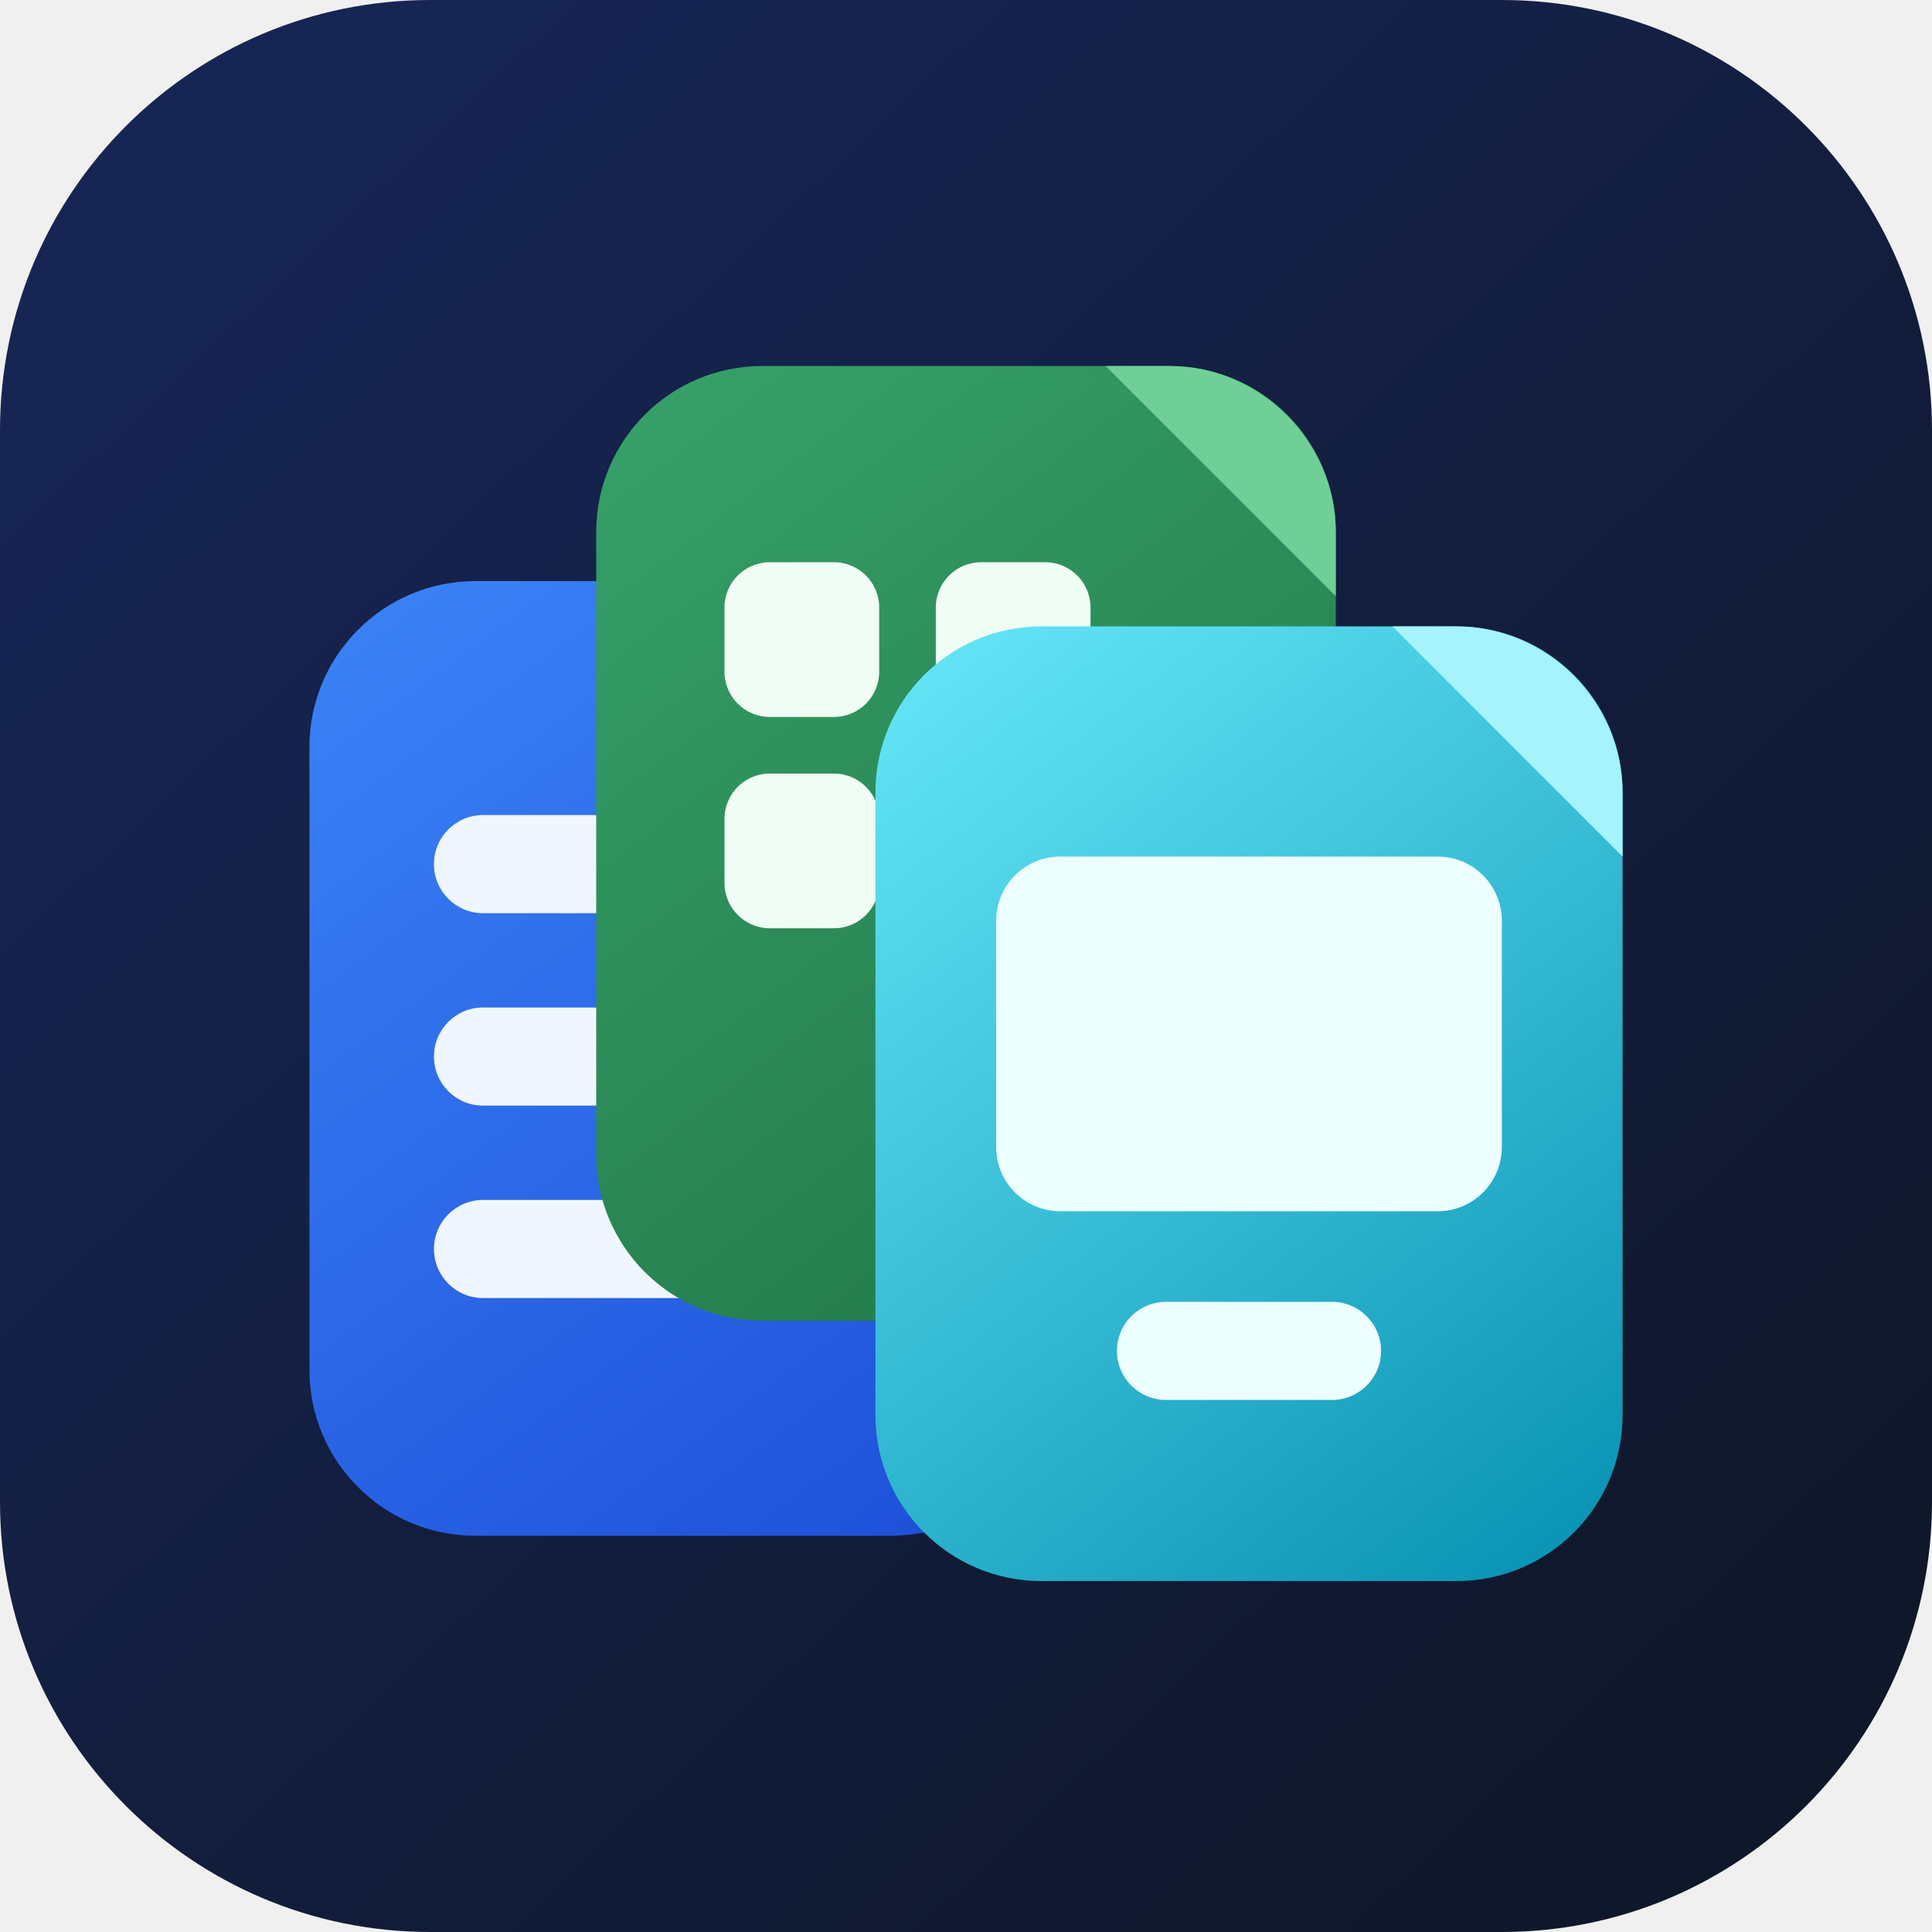
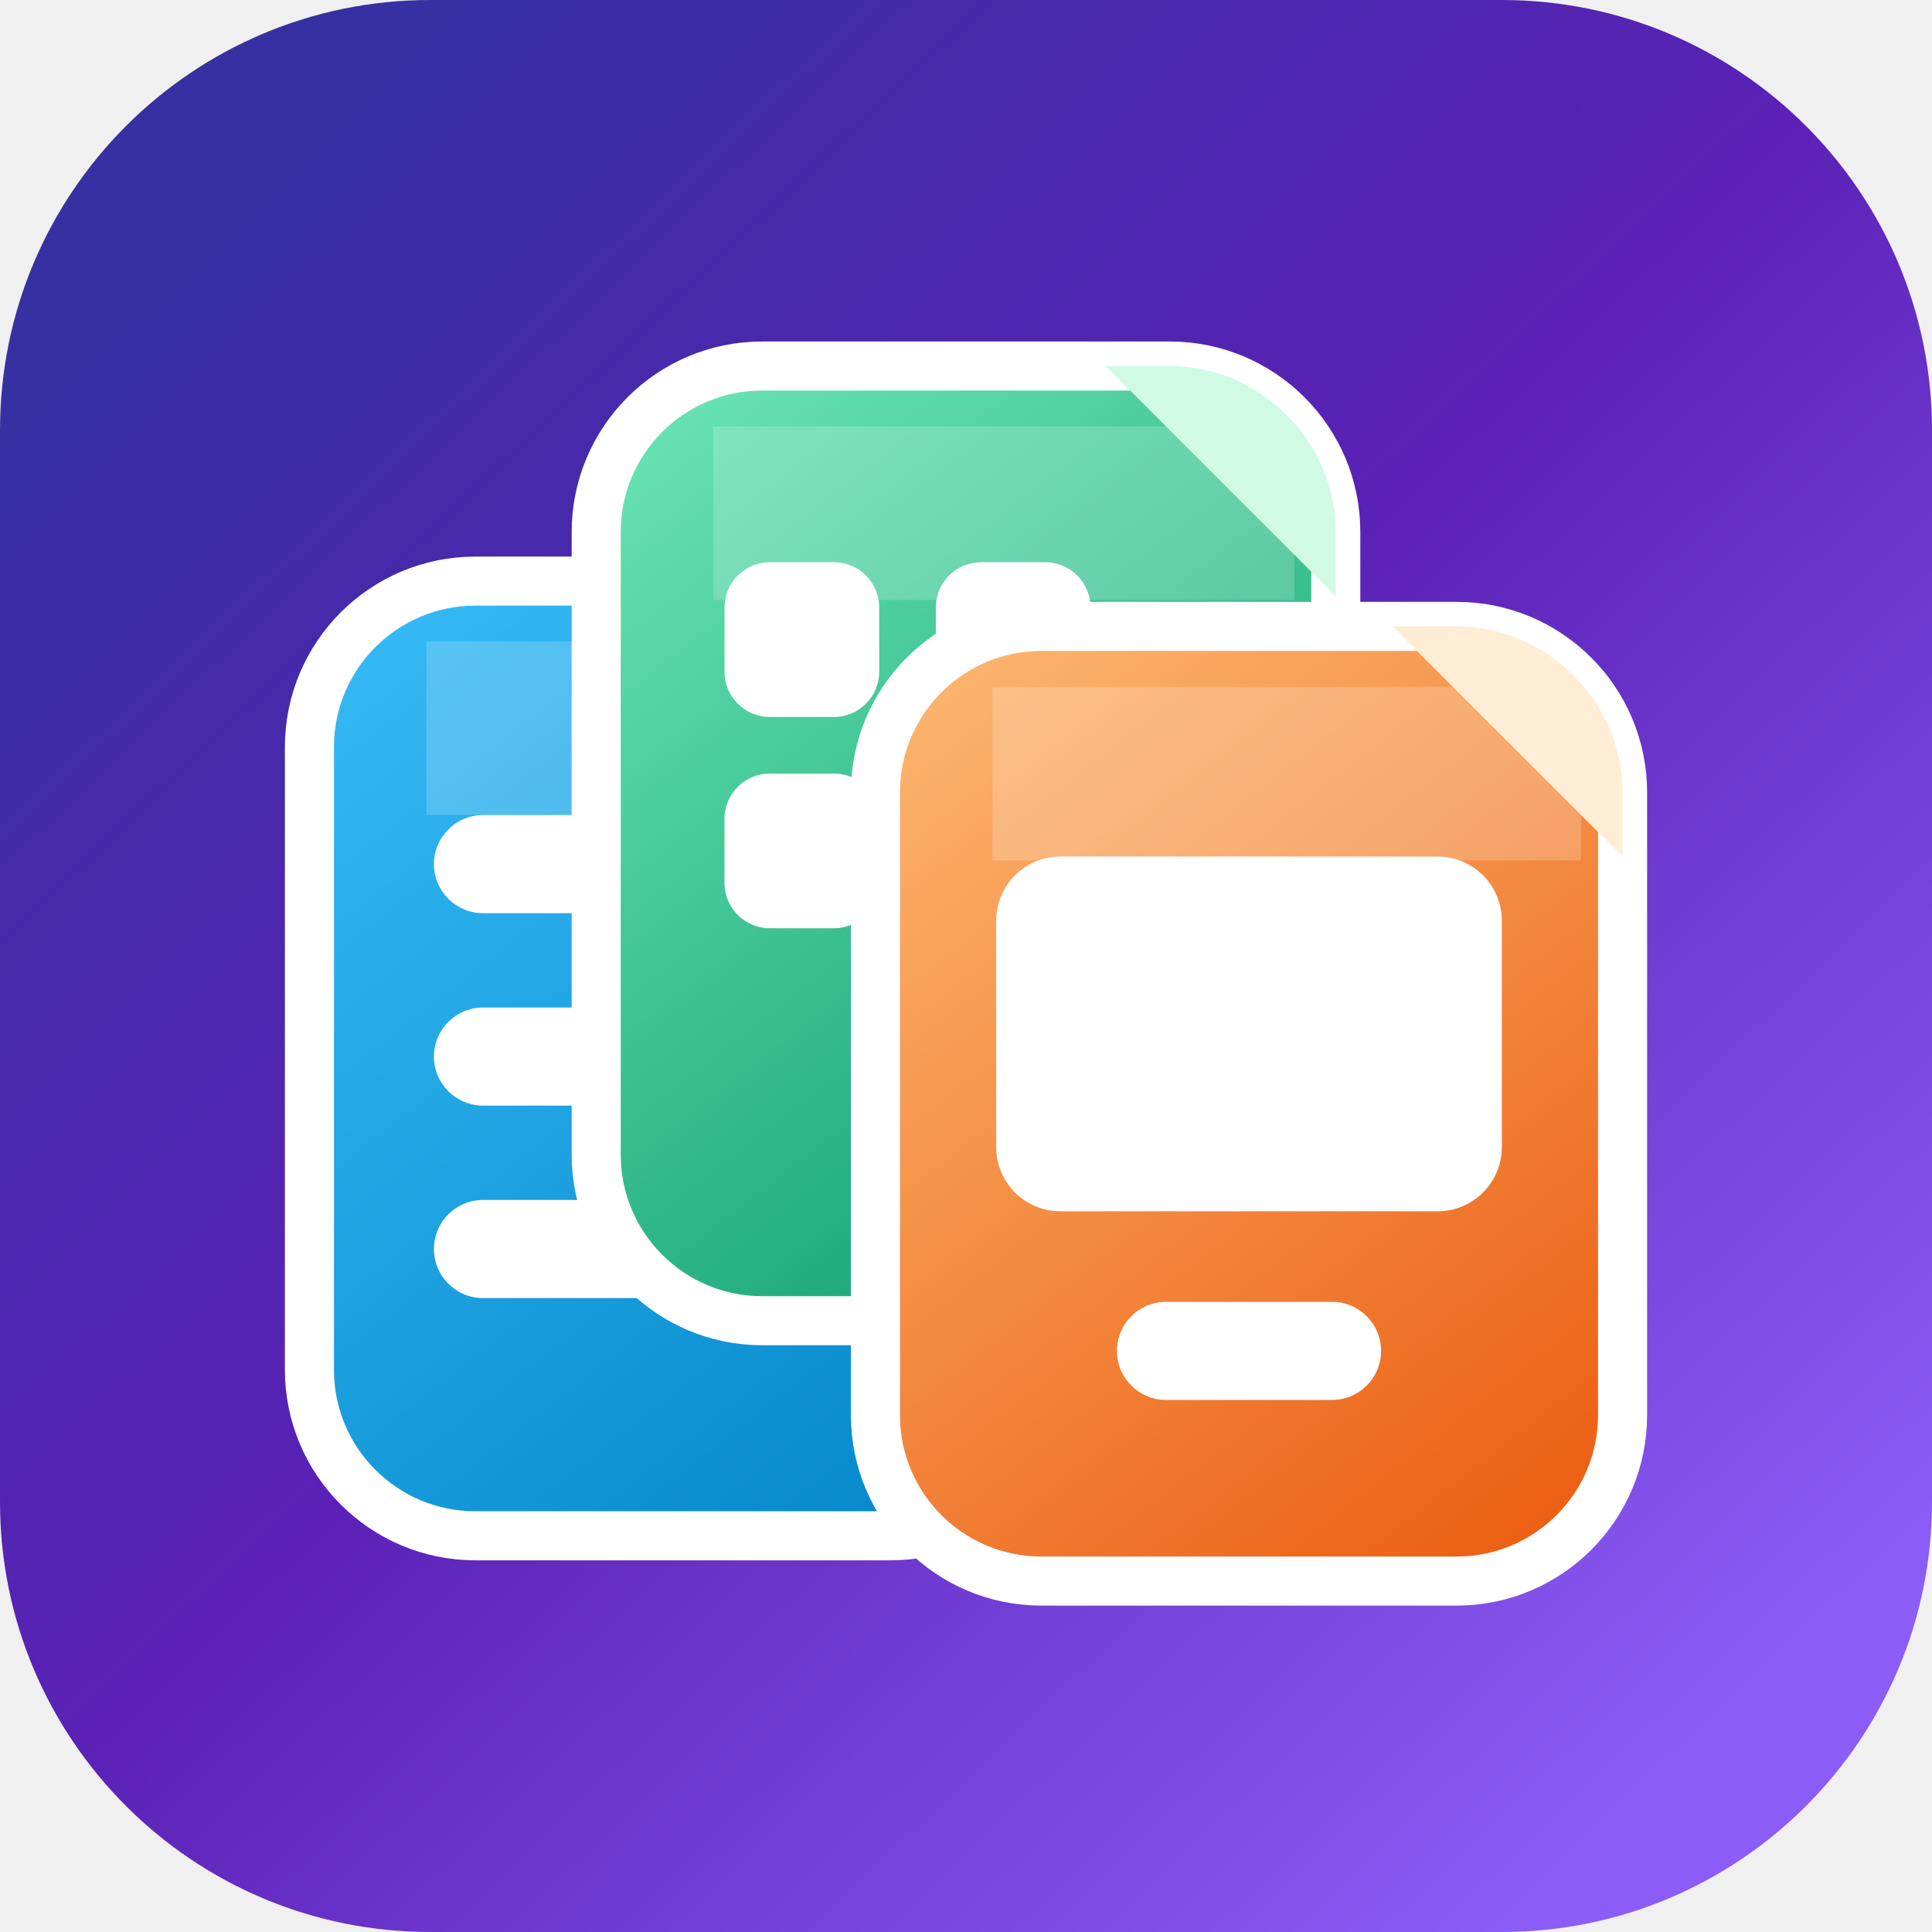
<svg xmlns="http://www.w3.org/2000/svg" width="1024" height="1024" viewBox="0 0 1024 1024">
  <defs>
-     <linearGradient id="background" x1="132" y1="108" x2="892" y2="912" gradientUnits="userSpaceOnUse">
-       <stop offset="0" stop-color="#172554" />
-       <stop offset="1" stop-color="#0f172a" />
+     <linearGradient id="background" x1="124" y1="104" x2="902" y2="920" gradientUnits="userSpaceOnUse">
+       <stop offset="0" stop-color="#3730a3" />
+       <stop offset="0.48" stop-color="#5b21b6" />
+       <stop offset="1" stop-color="#8b5cf6" />
    </linearGradient>
-     <linearGradient id="document" x1="188" y1="308" x2="560" y2="808" gradientUnits="userSpaceOnUse">
-       <stop offset="0" stop-color="#3b82f6" />
-       <stop offset="1" stop-color="#1d4ed8" />
+     <linearGradient id="sky" x1="164" y1="308" x2="560" y2="814" gradientUnits="userSpaceOnUse">
+       <stop offset="0" stop-color="#38bdf8" />
+       <stop offset="1" stop-color="#0284c7" />
    </linearGradient>
-     <linearGradient id="sheet" x1="320" y1="194" x2="706" y2="700" gradientUnits="userSpaceOnUse">
-       <stop offset="0" stop-color="#36a269" />
-       <stop offset="1" stop-color="#217346" />
+     <linearGradient id="emerald" x1="316" y1="194" x2="708" y2="700" gradientUnits="userSpaceOnUse">
+       <stop offset="0" stop-color="#6ee7b7" />
+       <stop offset="1" stop-color="#059669" />
    </linearGradient>
-     <linearGradient id="slides" x1="466" y1="332" x2="854" y2="828" gradientUnits="userSpaceOnUse">
-       <stop offset="0" stop-color="#67e8f9" />
-       <stop offset="1" stop-color="#0891b2" />
+     <linearGradient id="orange" x1="464" y1="332" x2="860" y2="838" gradientUnits="userSpaceOnUse">
+       <stop offset="0" stop-color="#fdba74" />
+       <stop offset="1" stop-color="#ea580c" />
    </linearGradient>
  </defs>
  <rect width="1024" height="1024" rx="228" fill="url(#background)" />
-   <rect x="164" y="308" width="396" height="506" rx="88" fill="url(#document)" />
-   <path d="M438 308H472C520 308 560 348 560 396V430L438 308Z" fill="#60a5fa" />
-   <rect x="230" y="432" width="188" height="52" rx="26" fill="#eff6ff" />
-   <rect x="230" y="534" width="140" height="52" rx="26" fill="#eff6ff" />
-   <rect x="230" y="636" width="166" height="52" rx="26" fill="#eff6ff" />
-   <rect x="316" y="194" width="392" height="506" rx="88" fill="url(#sheet)" />
-   <path d="M586 194H620C668 194 708 234 708 282V316L586 194Z" fill="#6fcf97" />
-   <rect x="384" y="298" width="82" height="82" rx="24" fill="#f0fdf4" />
-   <rect x="496" y="298" width="82" height="82" rx="24" fill="#f0fdf4" />
-   <rect x="384" y="410" width="82" height="82" rx="24" fill="#f0fdf4" />
-   <rect x="496" y="410" width="82" height="82" rx="24" fill="#f0fdf4" />
-   <rect x="464" y="332" width="396" height="506" rx="88" fill="url(#slides)" />
-   <path d="M738 332H772C820 332 860 372 860 420V454L738 332Z" fill="#a5f3fc" />
-   <rect x="528" y="454" width="268" height="188" rx="34" fill="#ecfeff" />
-   <rect x="592" y="690" width="140" height="52" rx="26" fill="#ecfeff" />
+   <rect x="164" y="308" width="396" height="506" rx="88" fill="url(#sky)" stroke="#ffffff" stroke-width="26" />
+   <path d="M226 340H488C516 340 538 362 538 390V432H226Z" fill="#ffffff" opacity="0.18" />
+   <path d="M438 308H472C520 308 560 348 560 396V430L438 308Z" fill="#bae6fd" />
+   <rect x="230" y="432" width="188" height="52" rx="26" fill="#ffffff" />
+   <rect x="230" y="534" width="140" height="52" rx="26" fill="#ffffff" />
+   <rect x="230" y="636" width="166" height="52" rx="26" fill="#ffffff" />
+   <rect x="316" y="194" width="392" height="506" rx="88" fill="url(#emerald)" stroke="#ffffff" stroke-width="26" />
+   <path d="M378 226H636C666 226 686 248 686 278V318H378Z" fill="#ffffff" opacity="0.18" />
+   <path d="M586 194H620C668 194 708 234 708 282V316L586 194Z" fill="#d1fae5" />
+   <rect x="384" y="298" width="82" height="82" rx="24" fill="#ffffff" />
+   <rect x="496" y="298" width="82" height="82" rx="24" fill="#ffffff" />
+   <rect x="384" y="410" width="82" height="82" rx="24" fill="#ffffff" />
+   <rect x="496" y="410" width="82" height="82" rx="24" fill="#ffffff" />
+   <rect x="464" y="332" width="396" height="506" rx="88" fill="url(#orange)" stroke="#ffffff" stroke-width="26" />
+   <path d="M526 364H788C816 364 838 386 838 414V456H526Z" fill="#ffffff" opacity="0.2" />
+   <path d="M738 332H772C820 332 860 372 860 420V454L738 332Z" fill="#ffedd5" />
+   <rect x="528" y="454" width="268" height="188" rx="34" fill="#ffffff" />
+   <rect x="592" y="690" width="140" height="52" rx="26" fill="#ffffff" />
</svg>
